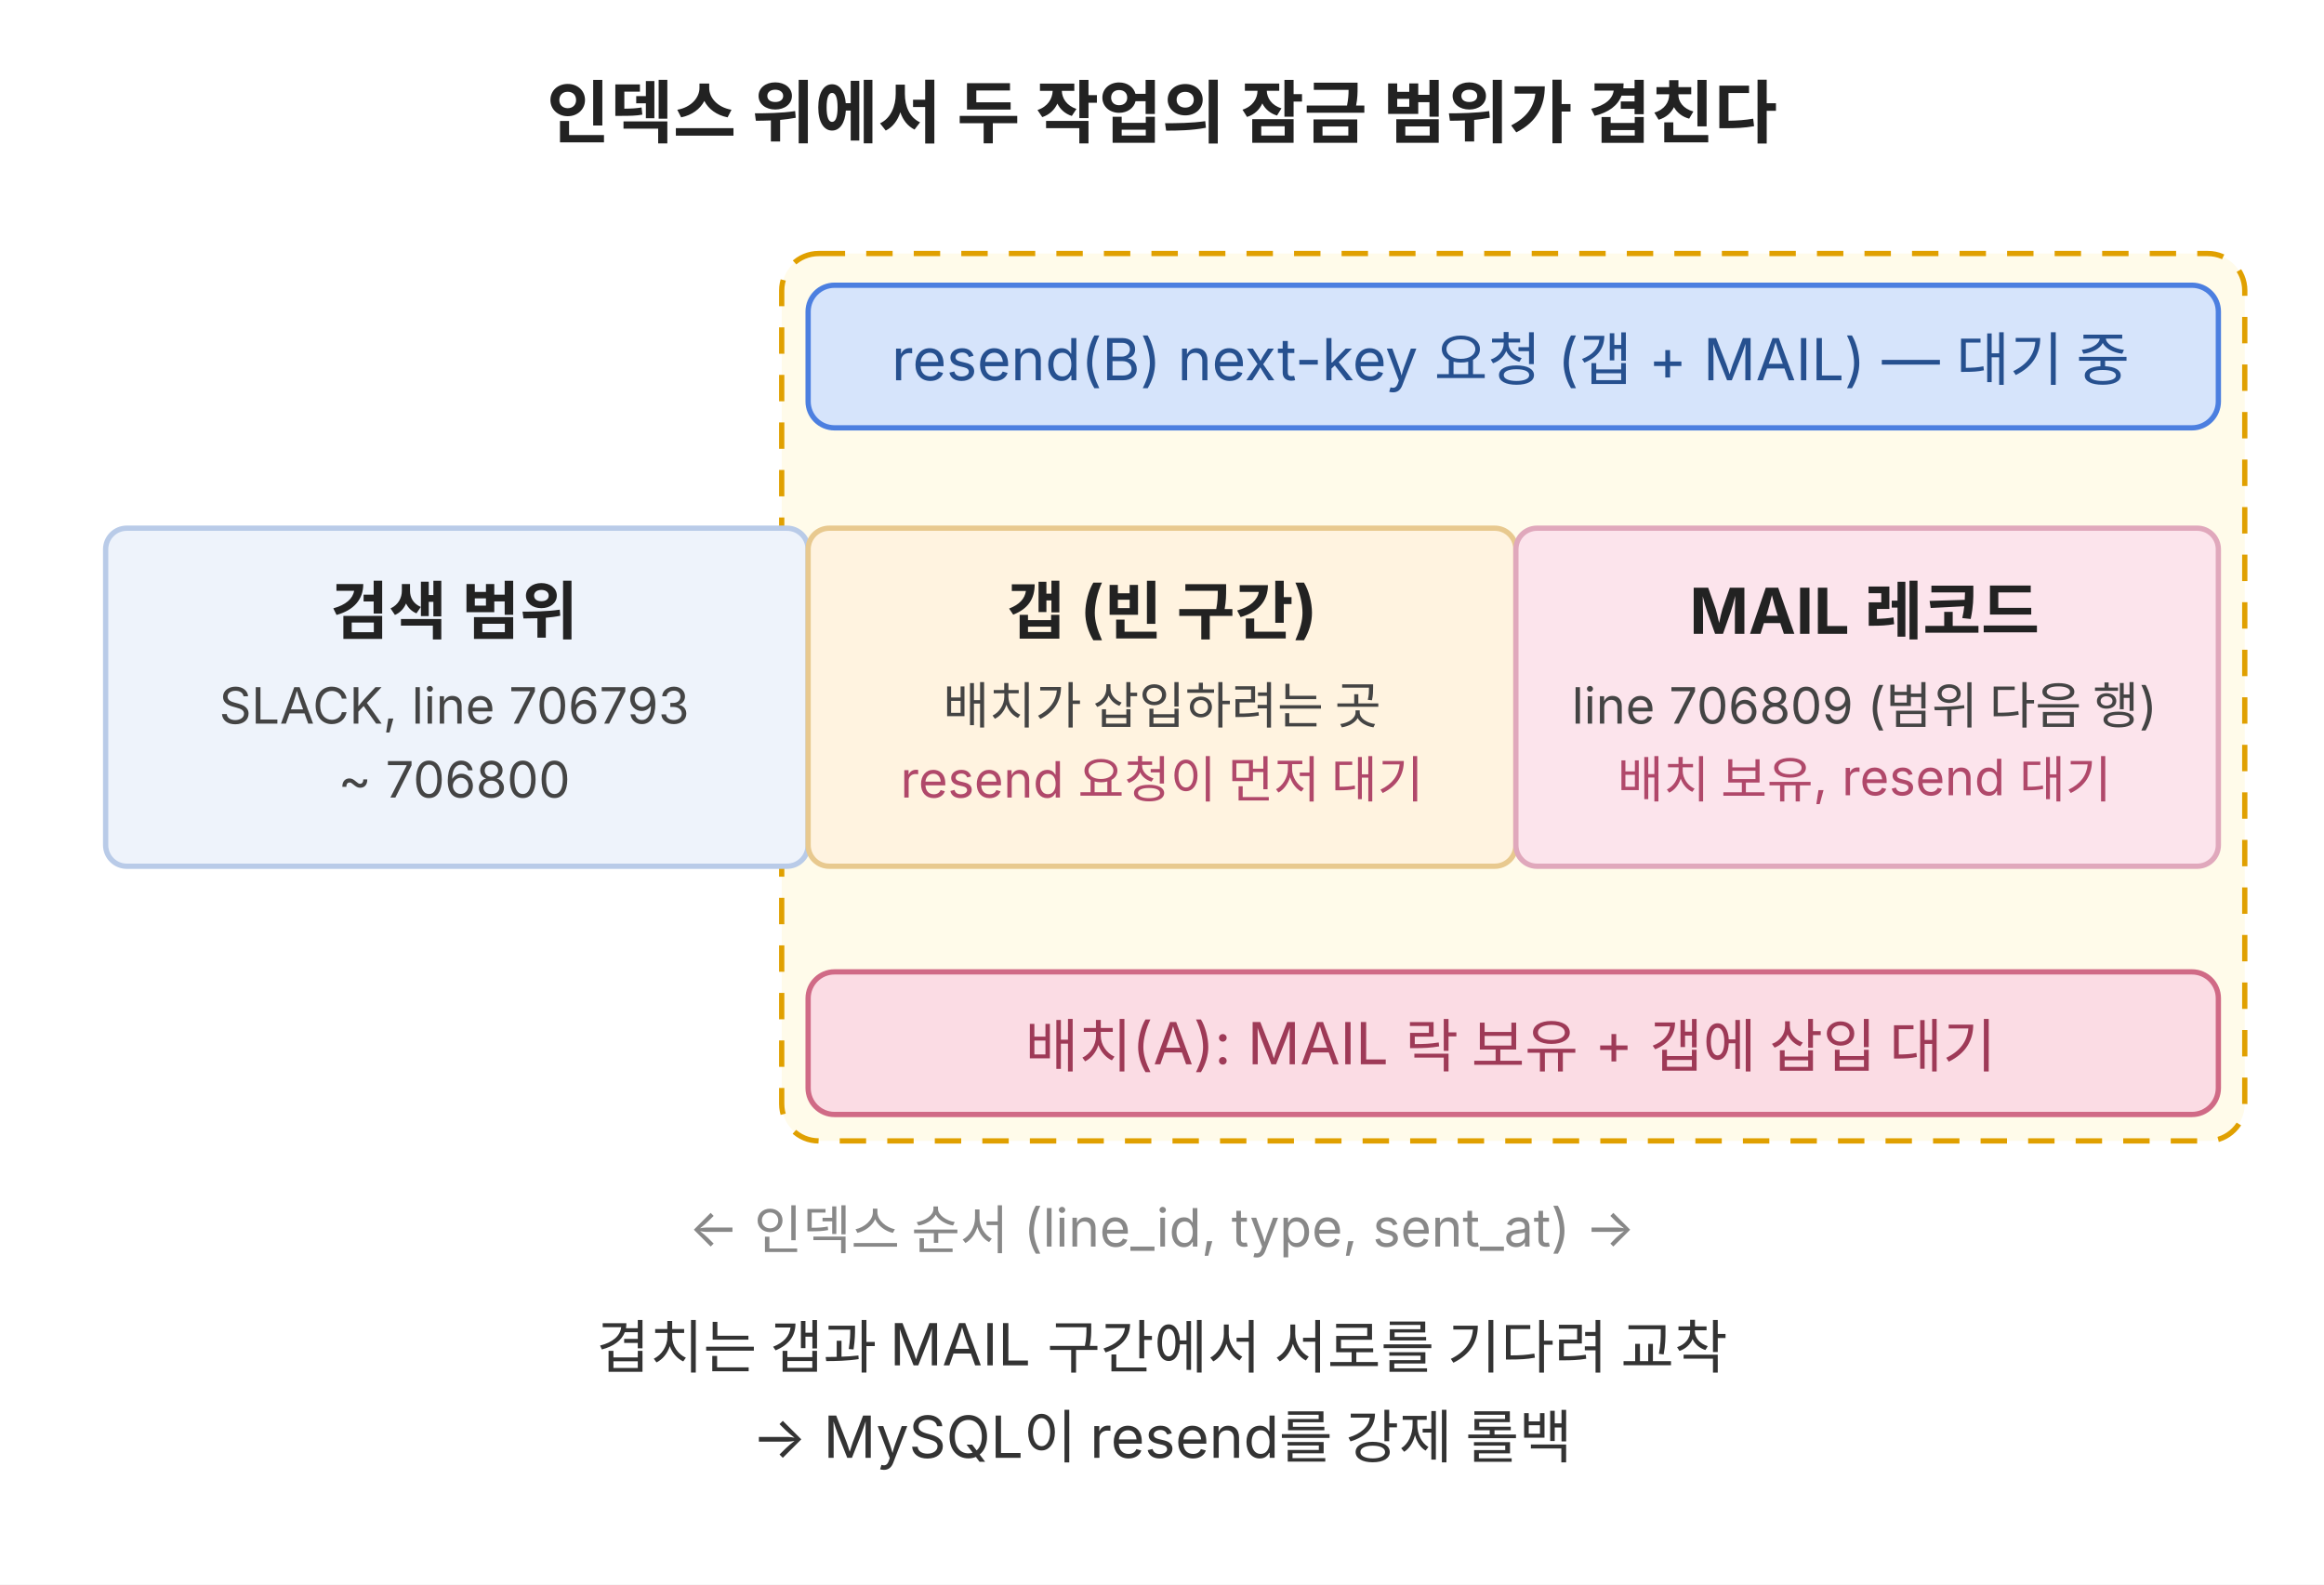
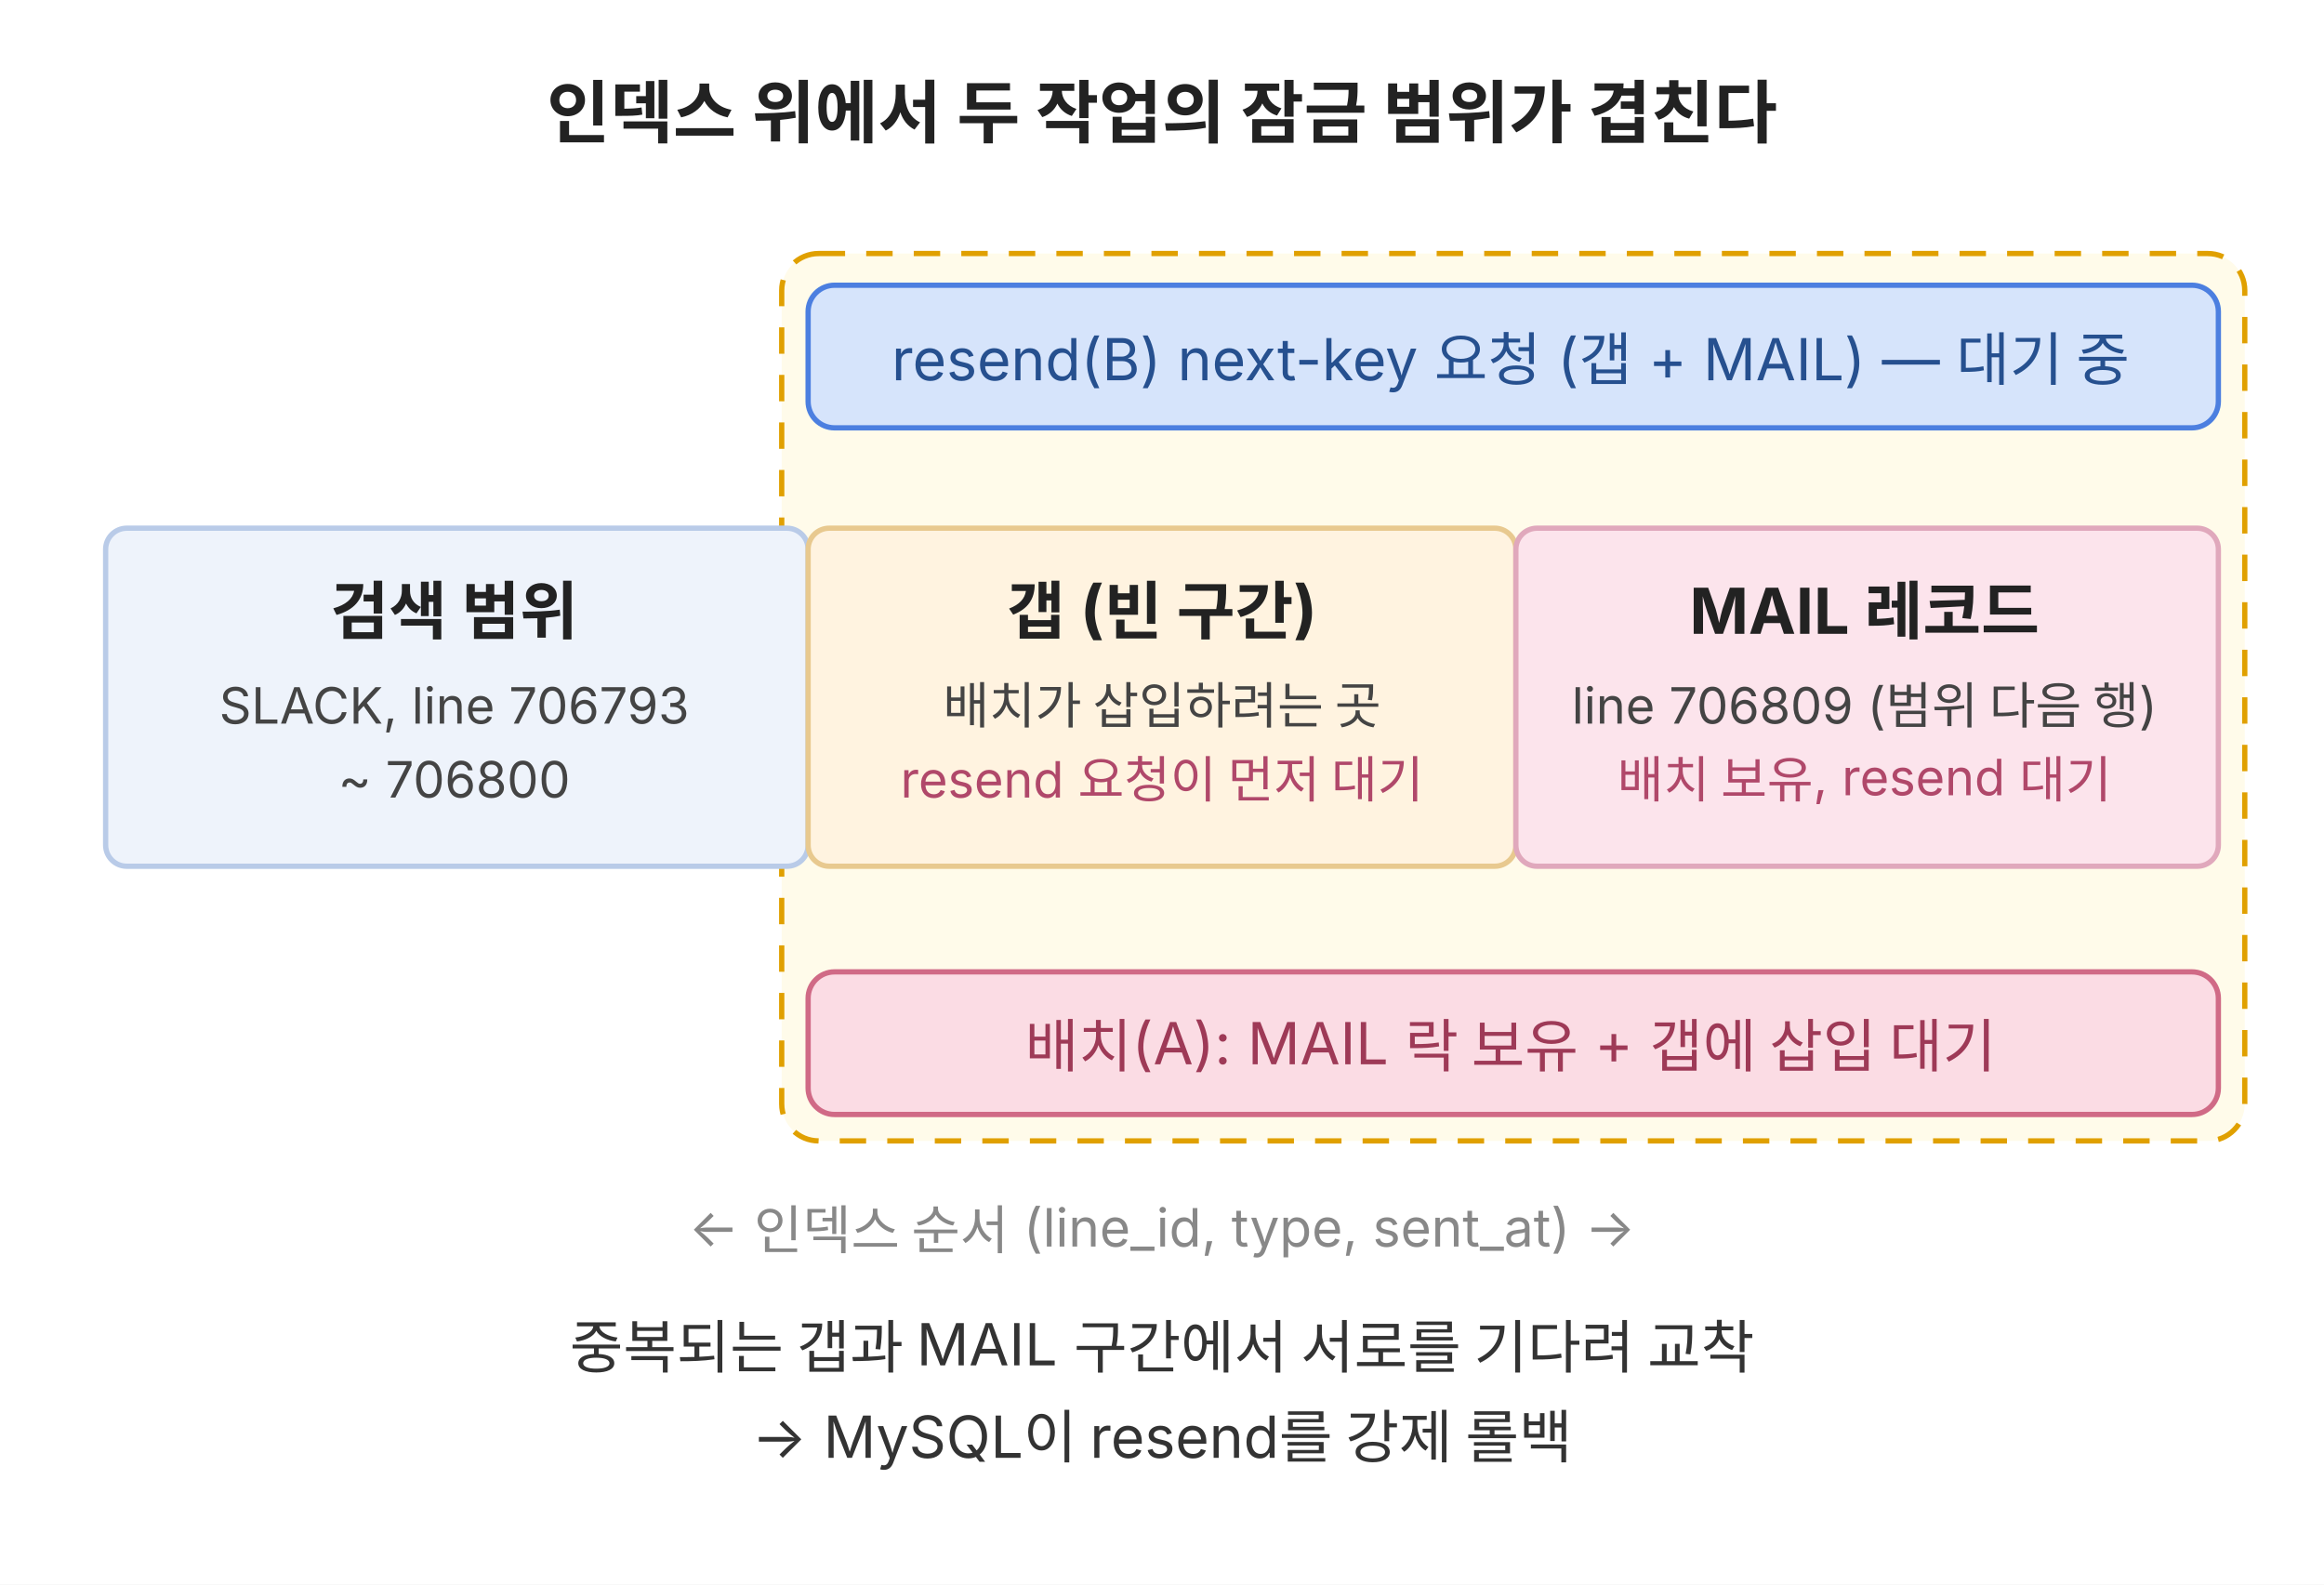
<svg xmlns="http://www.w3.org/2000/svg" width="440" height="300" viewBox="0 0 440 300" font-family="-apple-system, 'Segoe UI', 'Noto Sans KR', sans-serif">
  <rect x="0" y="0" width="440" height="300" fill="#FFFFFF" />
  <text x="220" y="26" text-anchor="middle" font-size="13" font-weight="700" fill="#222222">인덱스 위에서 두 작업의 잠금 범위가 겹친다</text>
  <rect x="148" y="48" width="277" height="168" rx="7" fill="#FFFBEA" stroke="#E0A000" stroke-dasharray="5 4" />
  <rect x="153" y="54" width="267" height="27" rx="5" fill="#D6E4FB" stroke="#4C7FE0" />
  <text x="286" y="72" text-anchor="middle" font-size="11" fill="#26508F">resend(B) next-key 요청 (갭 + MAIL) — 대기 중</text>
  <rect x="20" y="100" width="133" height="64" rx="4" fill="#EEF3FB" stroke="#B9CBE8" />
  <rect x="153" y="100" width="134" height="64" rx="4" fill="#FFF3E0" stroke="#E8C98F" />
  <rect x="287" y="100" width="133" height="64" rx="4" fill="#FCE4EC" stroke="#E0A8BC" />
  <text x="86" y="120" text-anchor="middle" font-size="12" font-weight="700" fill="#222222">검색 범위</text>
  <text x="86" y="137" text-anchor="middle" font-size="9.5" fill="#444444">SLACK, line 706793</text>
  <text x="86" y="151" text-anchor="middle" font-size="9.5" fill="#444444">~ 706800</text>
  <text x="220" y="120" text-anchor="middle" font-size="12" font-weight="700" fill="#222222">갭 (빈 구간)</text>
  <text x="220" y="137" text-anchor="middle" font-size="9.5" fill="#444444">배치가 삽입하려는 곳</text>
  <text x="220" y="151" text-anchor="middle" font-size="9.5" fill="#B0486A">resend 요청이 먼저 대기</text>
  <text x="353" y="120" text-anchor="middle" font-size="12" font-weight="700" fill="#222222">MAIL 레코드</text>
  <text x="353" y="137" text-anchor="middle" font-size="9.5" fill="#444444">line 706809 (범위 다음 행)</text>
  <text x="353" y="151" text-anchor="middle" font-size="9.5" fill="#B0486A">배치 보유, resend 대기</text>
  <rect x="153" y="184" width="267" height="27" rx="5" fill="#FBDCE4" stroke="#D06A86" />
  <text x="286" y="202" text-anchor="middle" font-size="11" fill="#9E3A57">배치(A): MAIL 락 보유 + 갭에 삽입 대기</text>
  <text x="220" y="236" text-anchor="middle" font-size="10" fill="#888888">← 인덱스 순서 (line_id, type, sent_at) →</text>
-   <text x="220" y="259" text-anchor="middle" font-size="11" fill="#333333">겹치는 갭과 MAIL 구간에서 서로를 기다려 교착</text>
+   <text x="220" y="259" text-anchor="middle" font-size="11" fill="#333333">중복되는 갭과 MAIL 구간에서 서로를 기다려 교착</text>
  <text x="220" y="276" text-anchor="middle" font-size="11" fill="#333333">→ MySQL이 resend를 강제 롤백</text>
</svg>
